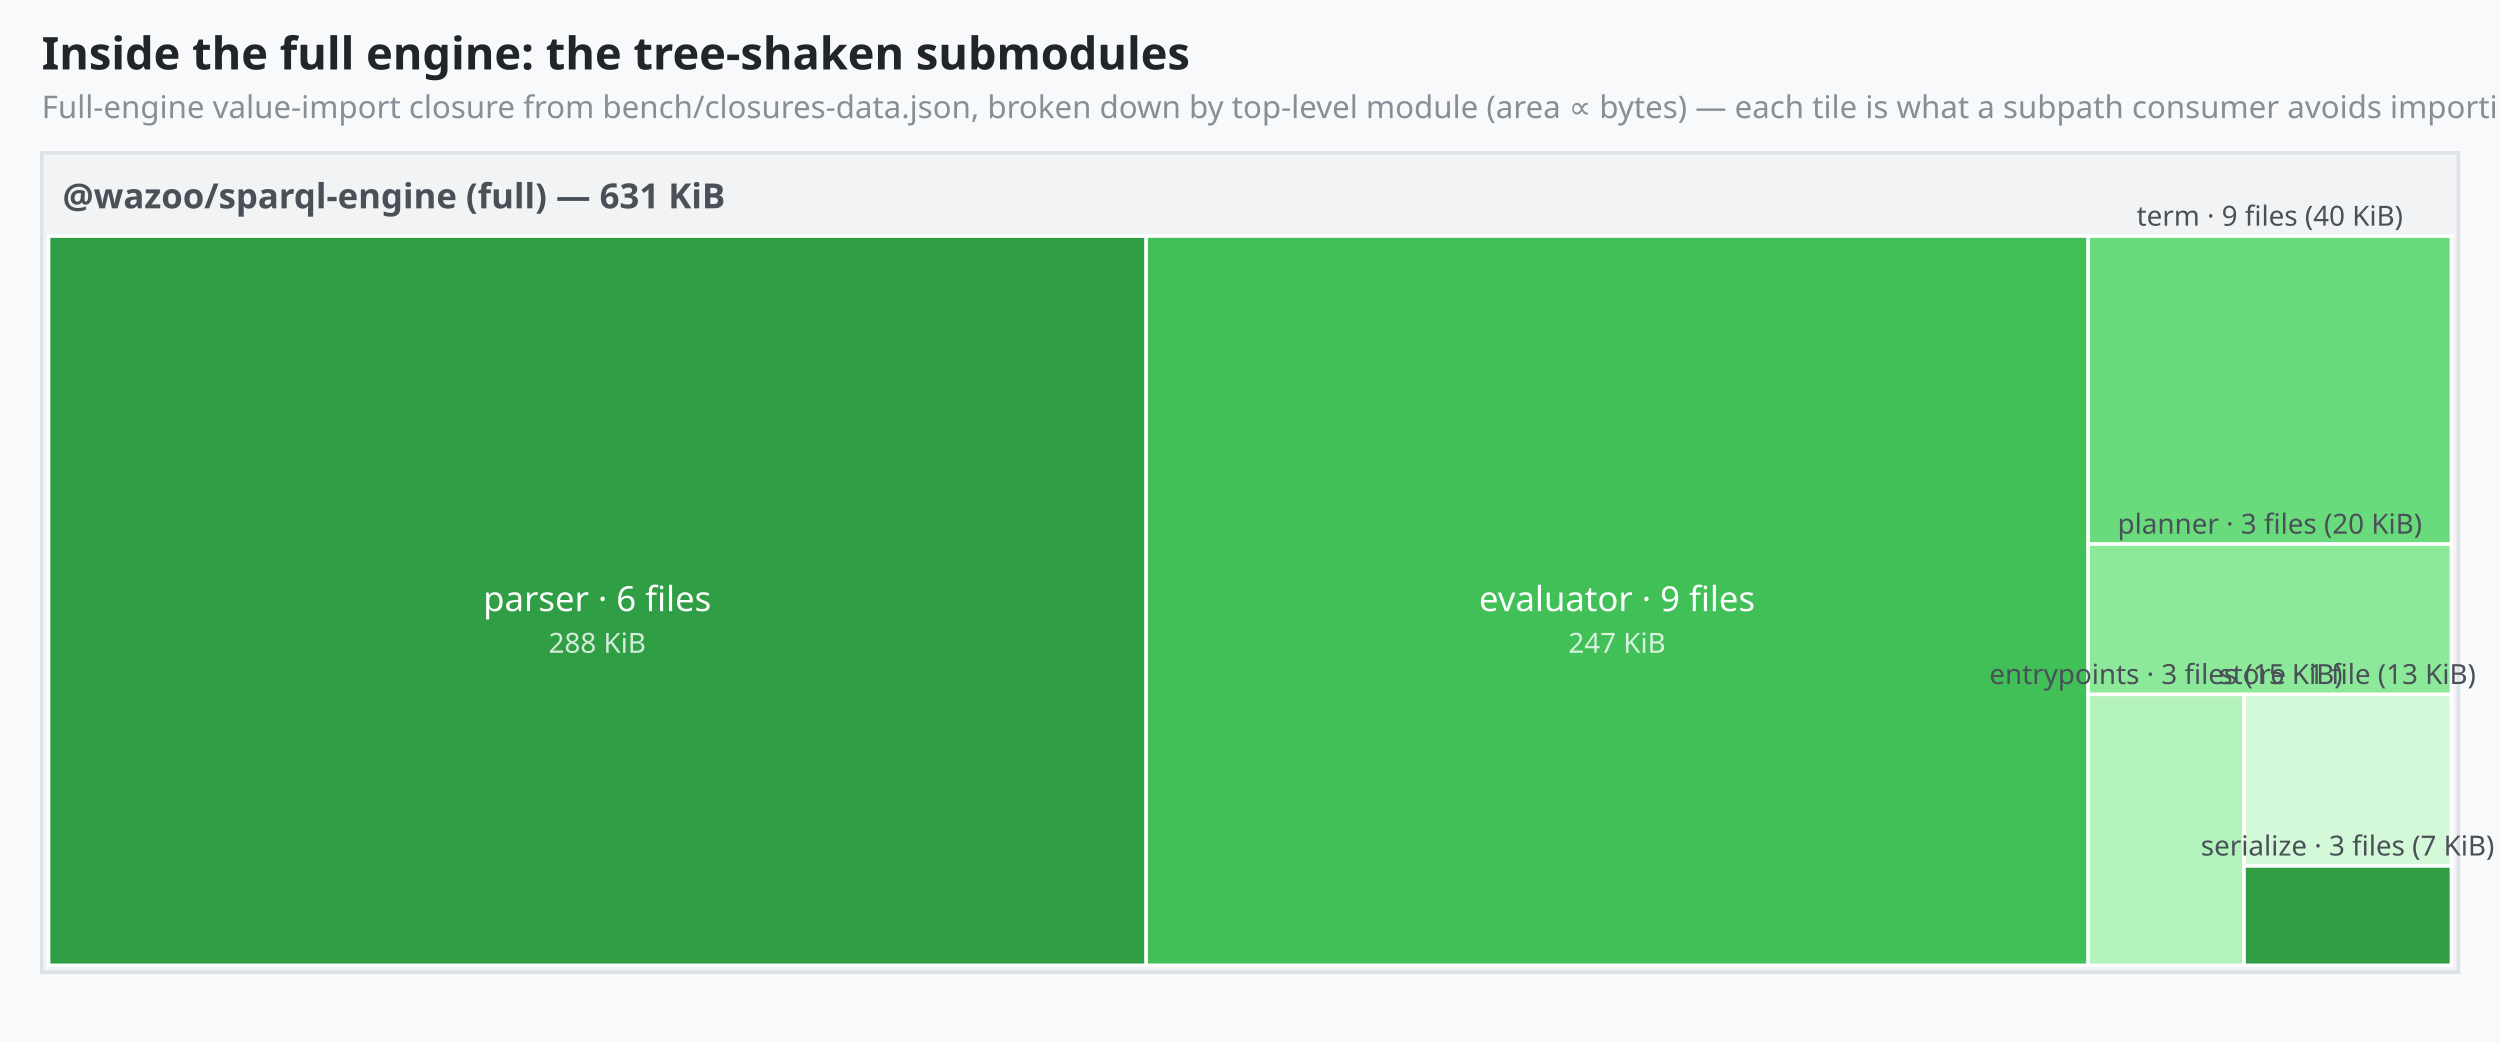
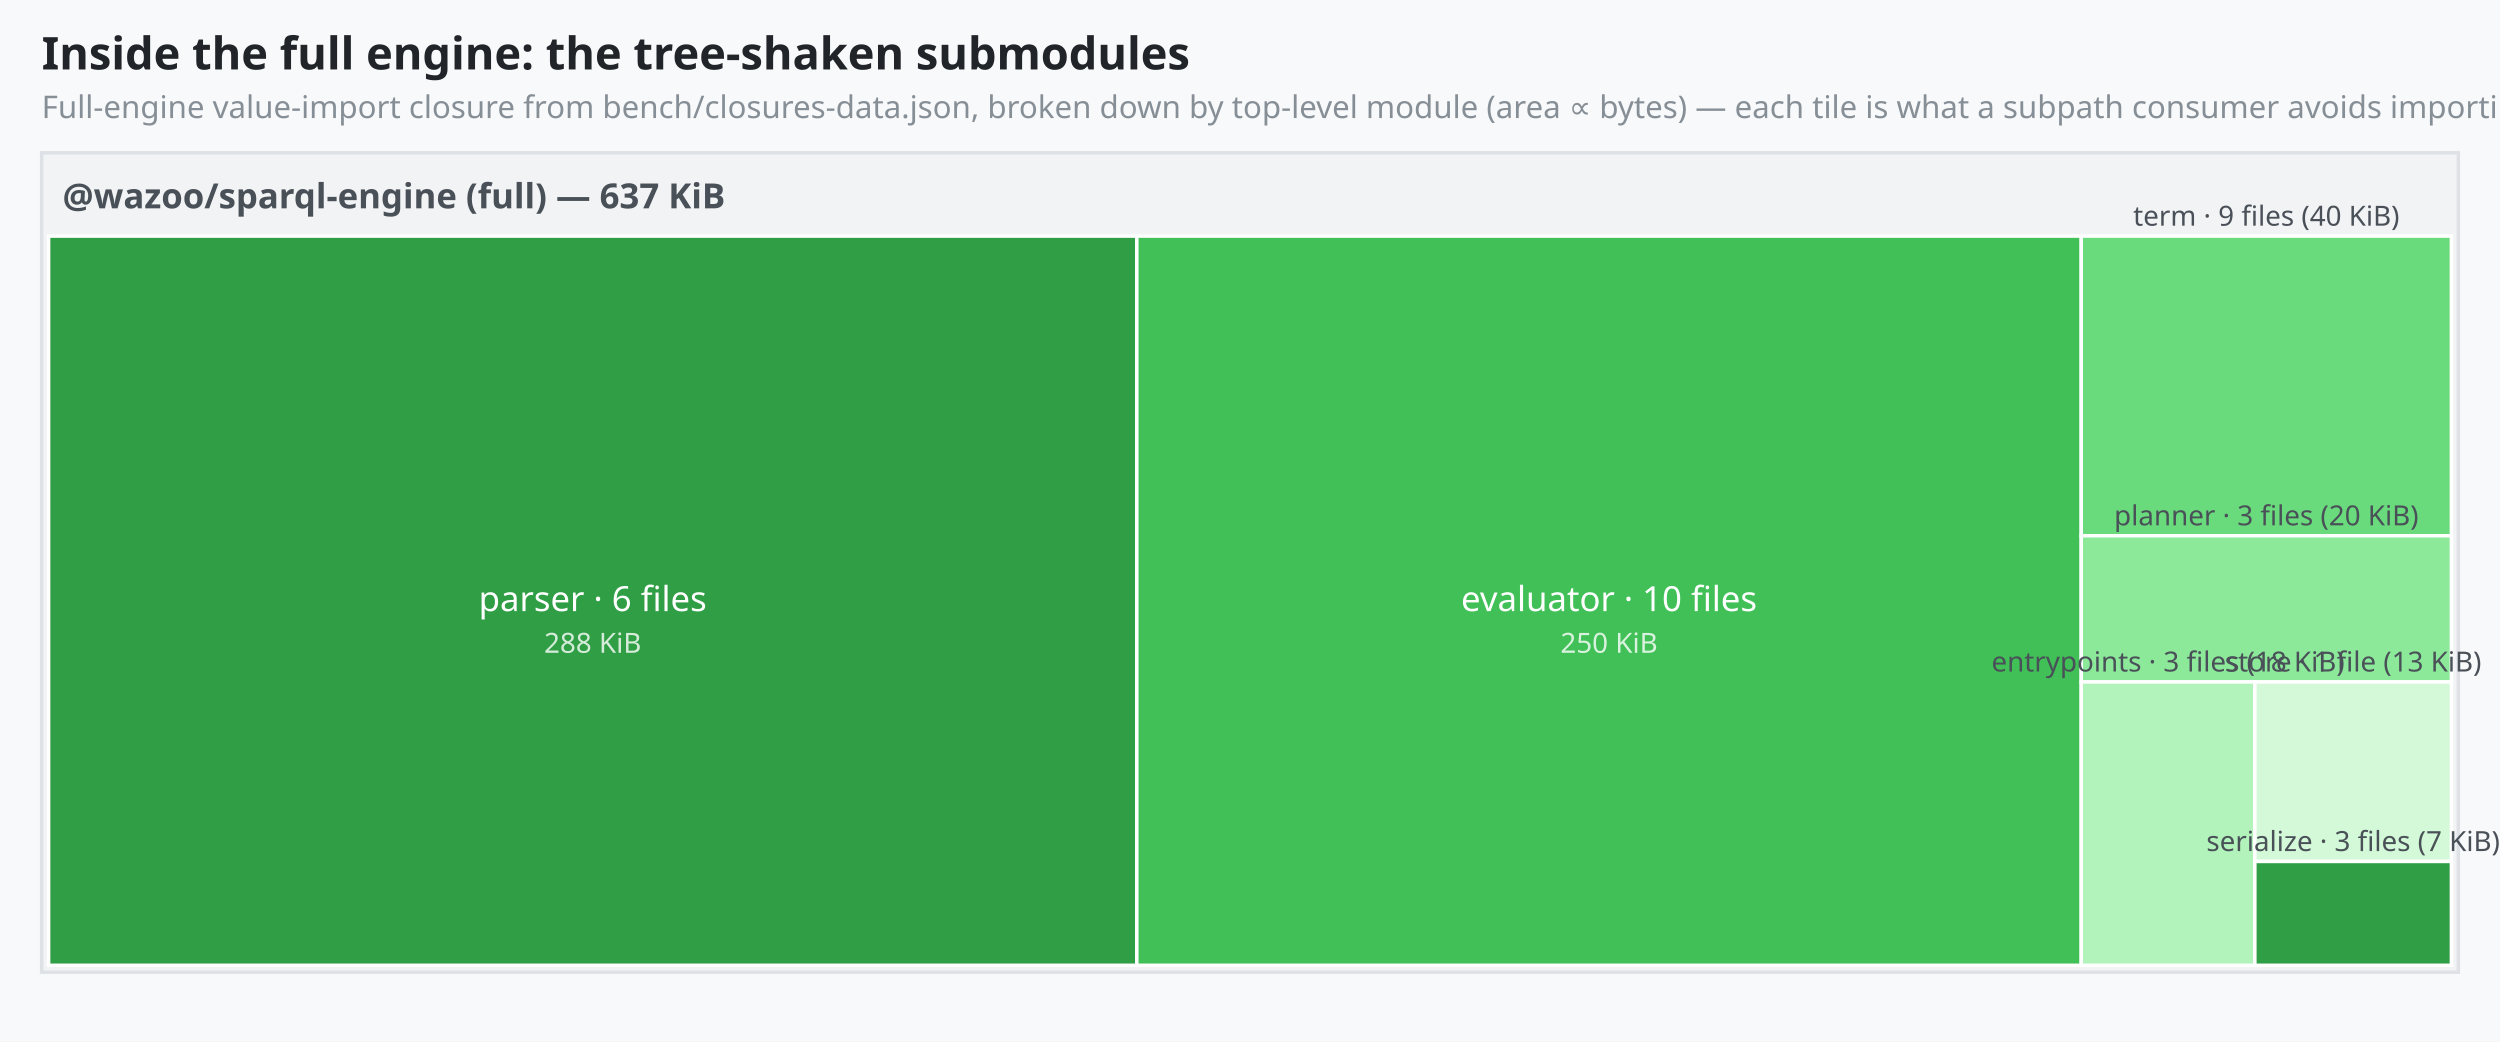
<svg xmlns="http://www.w3.org/2000/svg" viewBox="0 0 720 300" font-family="sans-serif">
  <rect width="720" height="300" fill="#f8f9fa" />
  <text x="12" y="20" font-size="13" font-weight="bold" fill="#212529">Inside the full engine: the tree-shaken submodules</text>
  <text x="12" y="34" font-size="9" fill="#868e96">Full-engine value-import closure from bench/closures-data.json, broken down by top-level module (area ∝ bytes) — each tile is what a subpath consumer avoids importing</text>
  <rect x="12.0" y="44.0" width="696.0" height="236.0" fill="#f1f3f5" stroke="#dee2e6" stroke-width="1" />
-   <text x="18.0" y="60.0" font-family="sans-serif" font-size="10" font-weight="bold" fill="#495057">@wazoo/sparql-engine (full) — 631 KiB</text>
-   <rect x="14.0" y="68.0" width="316.1" height="210.0" fill="#2f9e44" stroke="#ffffff" stroke-width="1" />
-   <text x="172.0" y="176.0" text-anchor="middle" font-family="sans-serif" font-size="10" fill="#fff">parser · 6 files<tspan x="172.0" dy="12" font-size="8" fill="#ffffffcc">288 KiB</tspan>
+   <text x="18.0" y="60.0" font-family="sans-serif" font-size="10" font-weight="bold" fill="#495057">@wazoo/sparql-engine (full) — 637 KiB</text>
+   <rect x="14.0" y="68.0" width="313.4" height="210.0" fill="#2f9e44" stroke="#ffffff" stroke-width="1" />
+   <text x="170.7" y="176.0" text-anchor="middle" font-family="sans-serif" font-size="10" fill="#fff">parser · 6 files<tspan x="170.7" dy="12" font-size="8" fill="#ffffffcc">288 KiB</tspan>
  </text>
-   <rect x="330.1" y="68.0" width="271.3" height="210.0" fill="#40c057" stroke="#ffffff" stroke-width="1" />
-   <text x="465.7" y="176.0" text-anchor="middle" font-family="sans-serif" font-size="10" fill="#fff">evaluator · 9 files<tspan x="465.7" dy="12" font-size="8" fill="#ffffffcc">247 KiB</tspan>
+   <rect x="327.4" y="68.0" width="272.0" height="210.0" fill="#40c057" stroke="#ffffff" stroke-width="1" />
+   <text x="463.4" y="176.0" text-anchor="middle" font-family="sans-serif" font-size="10" fill="#fff">evaluator · 10 files<tspan x="463.4" dy="12" font-size="8" fill="#ffffffcc">250 KiB</tspan>
  </text>
-   <rect x="601.4" y="68.0" width="104.6" height="88.7" fill="#69db7c" stroke="#ffffff" stroke-width="1" />
-   <text x="653.7" y="65.0" text-anchor="middle" font-family="sans-serif" font-size="8" fill="#495057">term · 9 files (40 KiB)</text>
-   <rect x="601.4" y="156.7" width="104.6" height="43.3" fill="#8ce99a" stroke="#ffffff" stroke-width="1" />
-   <text x="653.7" y="153.7" text-anchor="middle" font-family="sans-serif" font-size="8" fill="#495057">planner · 3 files (20 KiB)</text>
-   <rect x="601.4" y="200.0" width="44.9" height="78.0" fill="#b2f2bb" stroke="#ffffff" stroke-width="1" />
-   <text x="623.8" y="197.0" text-anchor="middle" font-family="sans-serif" font-size="8" fill="#495057">entrypoints · 3 files (15 KiB)</text>
-   <rect x="646.3" y="200.0" width="59.7" height="49.4" fill="#d3f9d8" stroke="#ffffff" stroke-width="1" />
-   <text x="676.1" y="197.0" text-anchor="middle" font-family="sans-serif" font-size="8" fill="#495057">store · 1 file (13 KiB)</text>
-   <rect x="646.3" y="249.4" width="59.7" height="28.6" fill="#2f9e44" stroke="#ffffff" stroke-width="1" />
-   <text x="676.1" y="246.4" text-anchor="middle" font-family="sans-serif" font-size="8" fill="#495057">serialize · 3 files (7 KiB)</text>
+   <rect x="599.4" y="68.0" width="106.6" height="86.3" fill="#69db7c" stroke="#ffffff" stroke-width="1" />
+   <text x="652.7" y="65.0" text-anchor="middle" font-family="sans-serif" font-size="8" fill="#495057">term · 9 files (40 KiB)</text>
+   <rect x="599.4" y="154.3" width="106.6" height="42.1" fill="#8ce99a" stroke="#ffffff" stroke-width="1" />
+   <text x="652.7" y="151.3" text-anchor="middle" font-family="sans-serif" font-size="8" fill="#495057">planner · 3 files (20 KiB)</text>
+   <rect x="599.4" y="196.4" width="50.0" height="81.6" fill="#b2f2bb" stroke="#ffffff" stroke-width="1" />
+   <text x="624.4" y="193.4" text-anchor="middle" font-family="sans-serif" font-size="8" fill="#495057">entrypoints · 3 files (18 KiB)</text>
+   <rect x="649.4" y="196.4" width="56.6" height="51.7" fill="#d3f9d8" stroke="#ffffff" stroke-width="1" />
+   <text x="677.7" y="193.4" text-anchor="middle" font-family="sans-serif" font-size="8" fill="#495057">store · 1 file (13 KiB)</text>
+   <rect x="649.4" y="248.1" width="56.6" height="29.9" fill="#2f9e44" stroke="#ffffff" stroke-width="1" />
+   <text x="677.7" y="245.1" text-anchor="middle" font-family="sans-serif" font-size="8" fill="#495057">serialize · 3 files (7 KiB)</text>
</svg>
